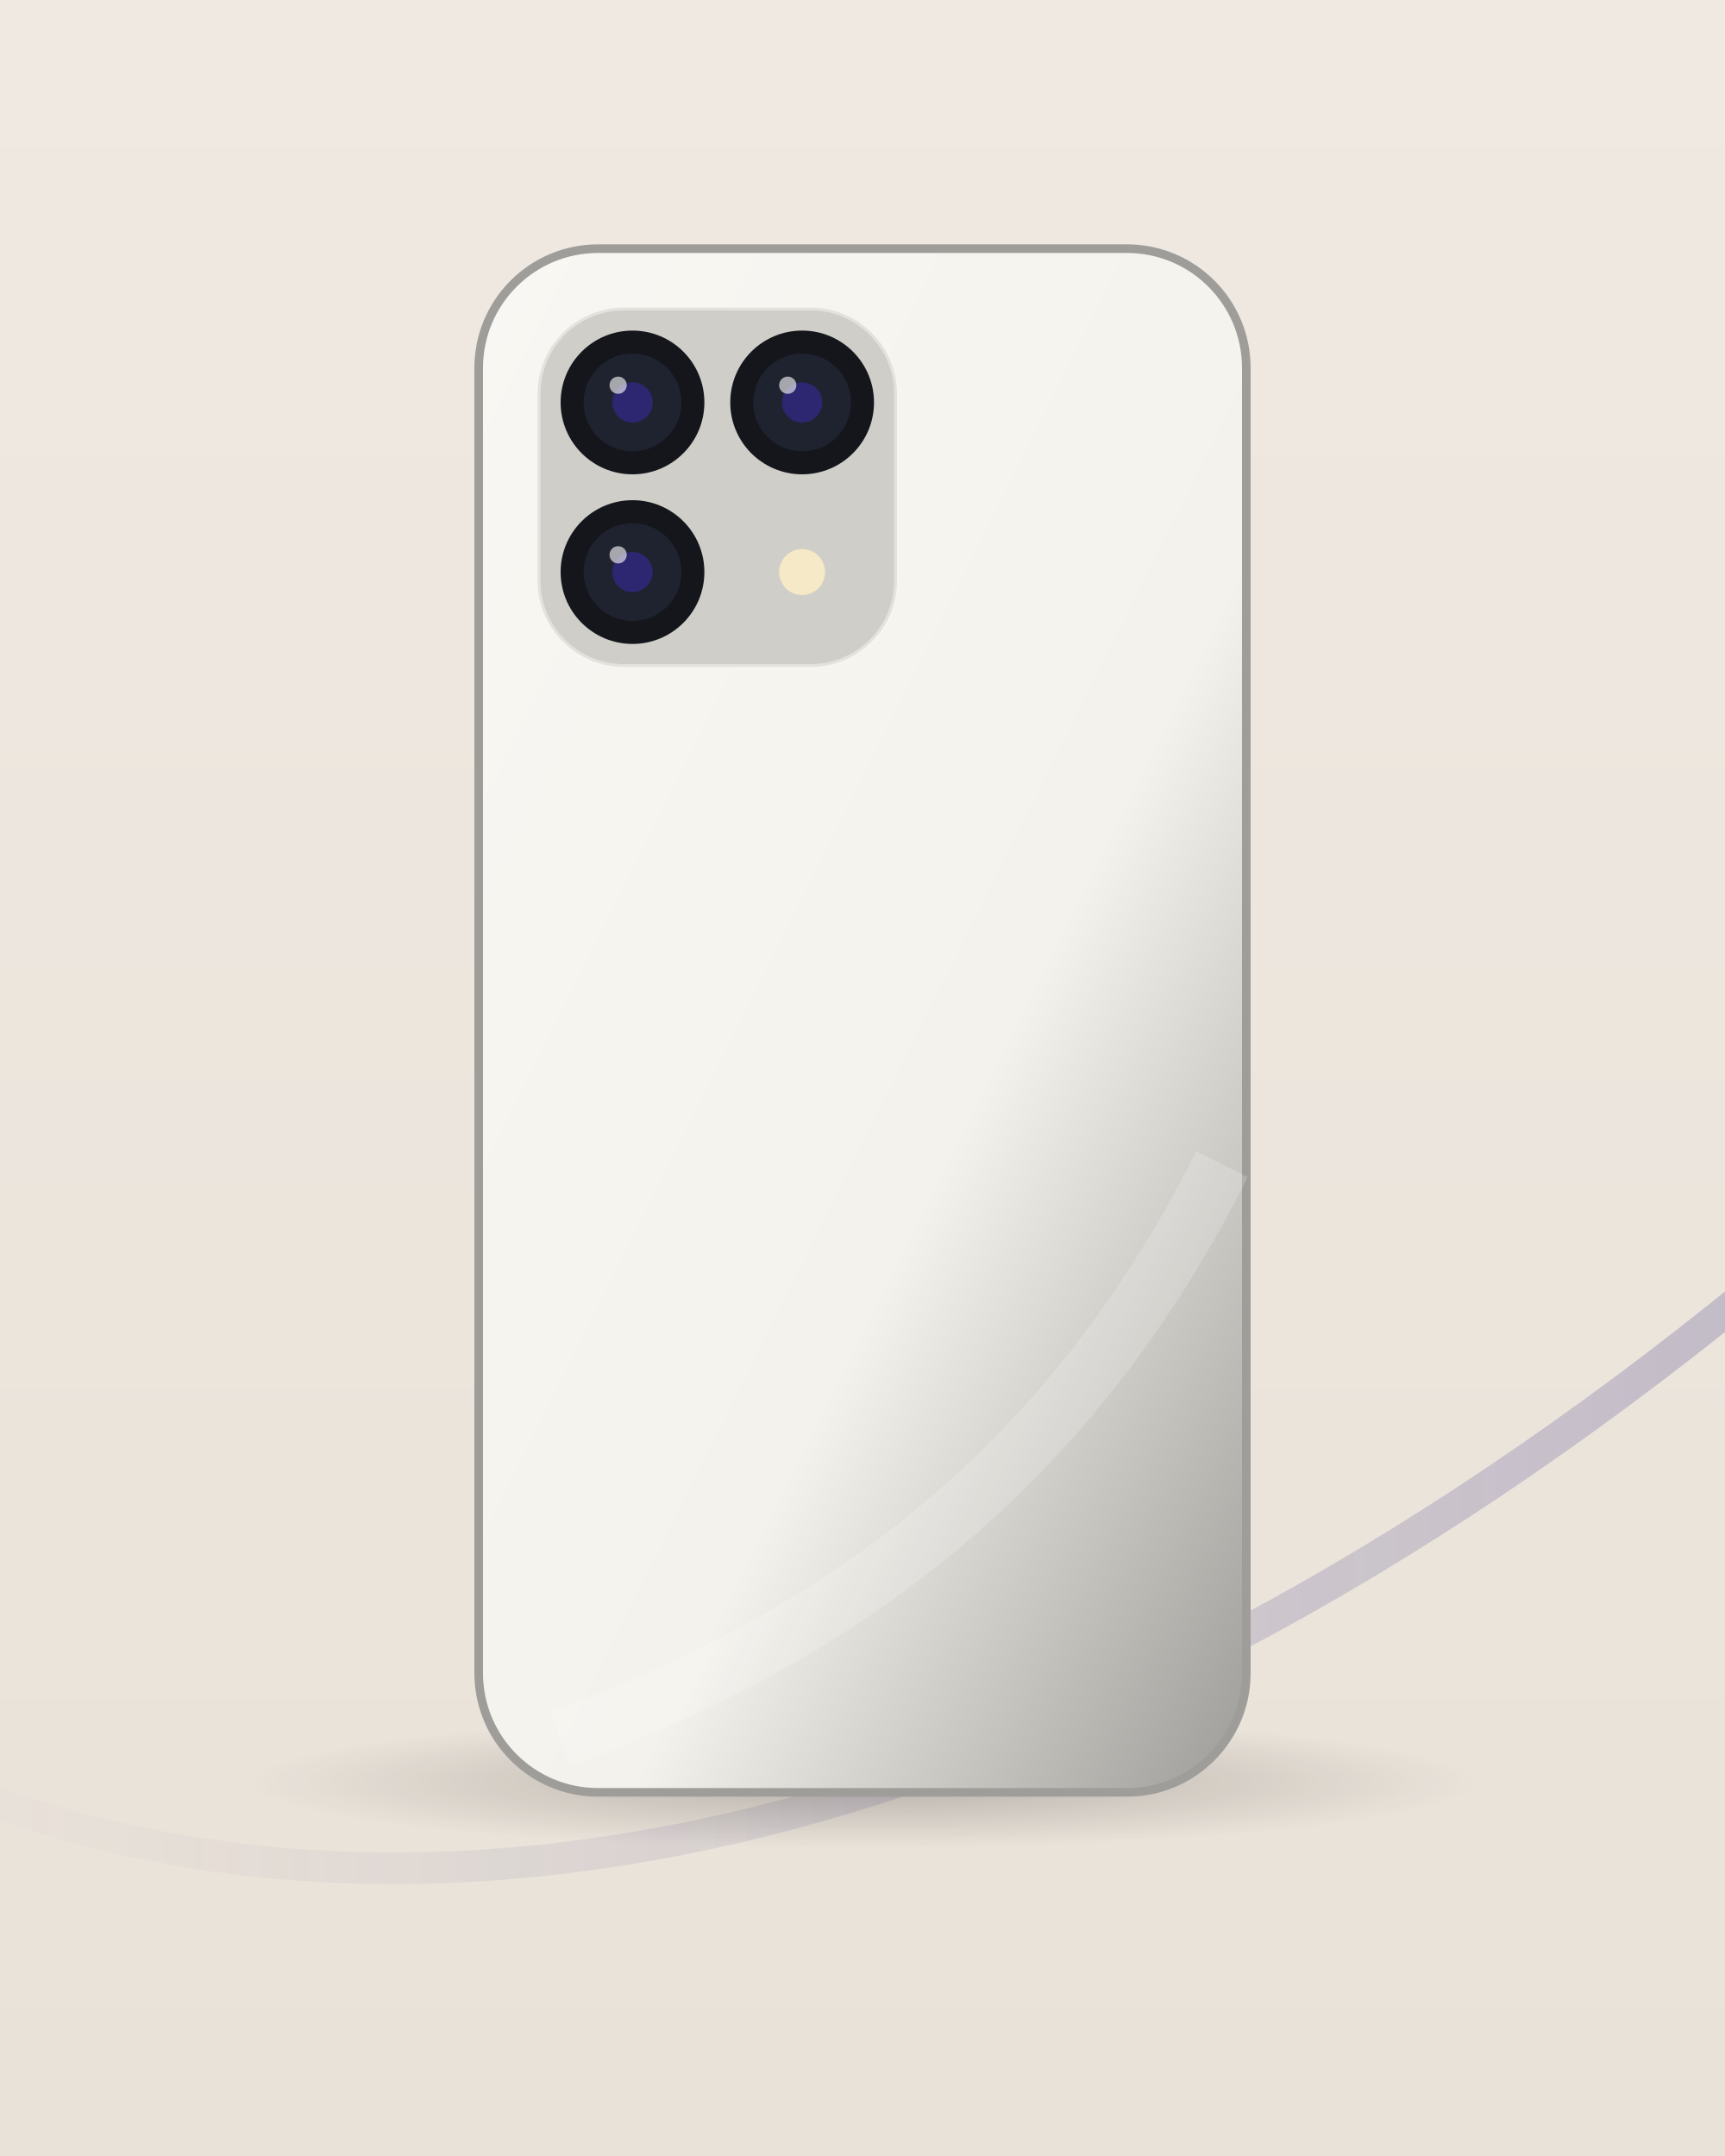
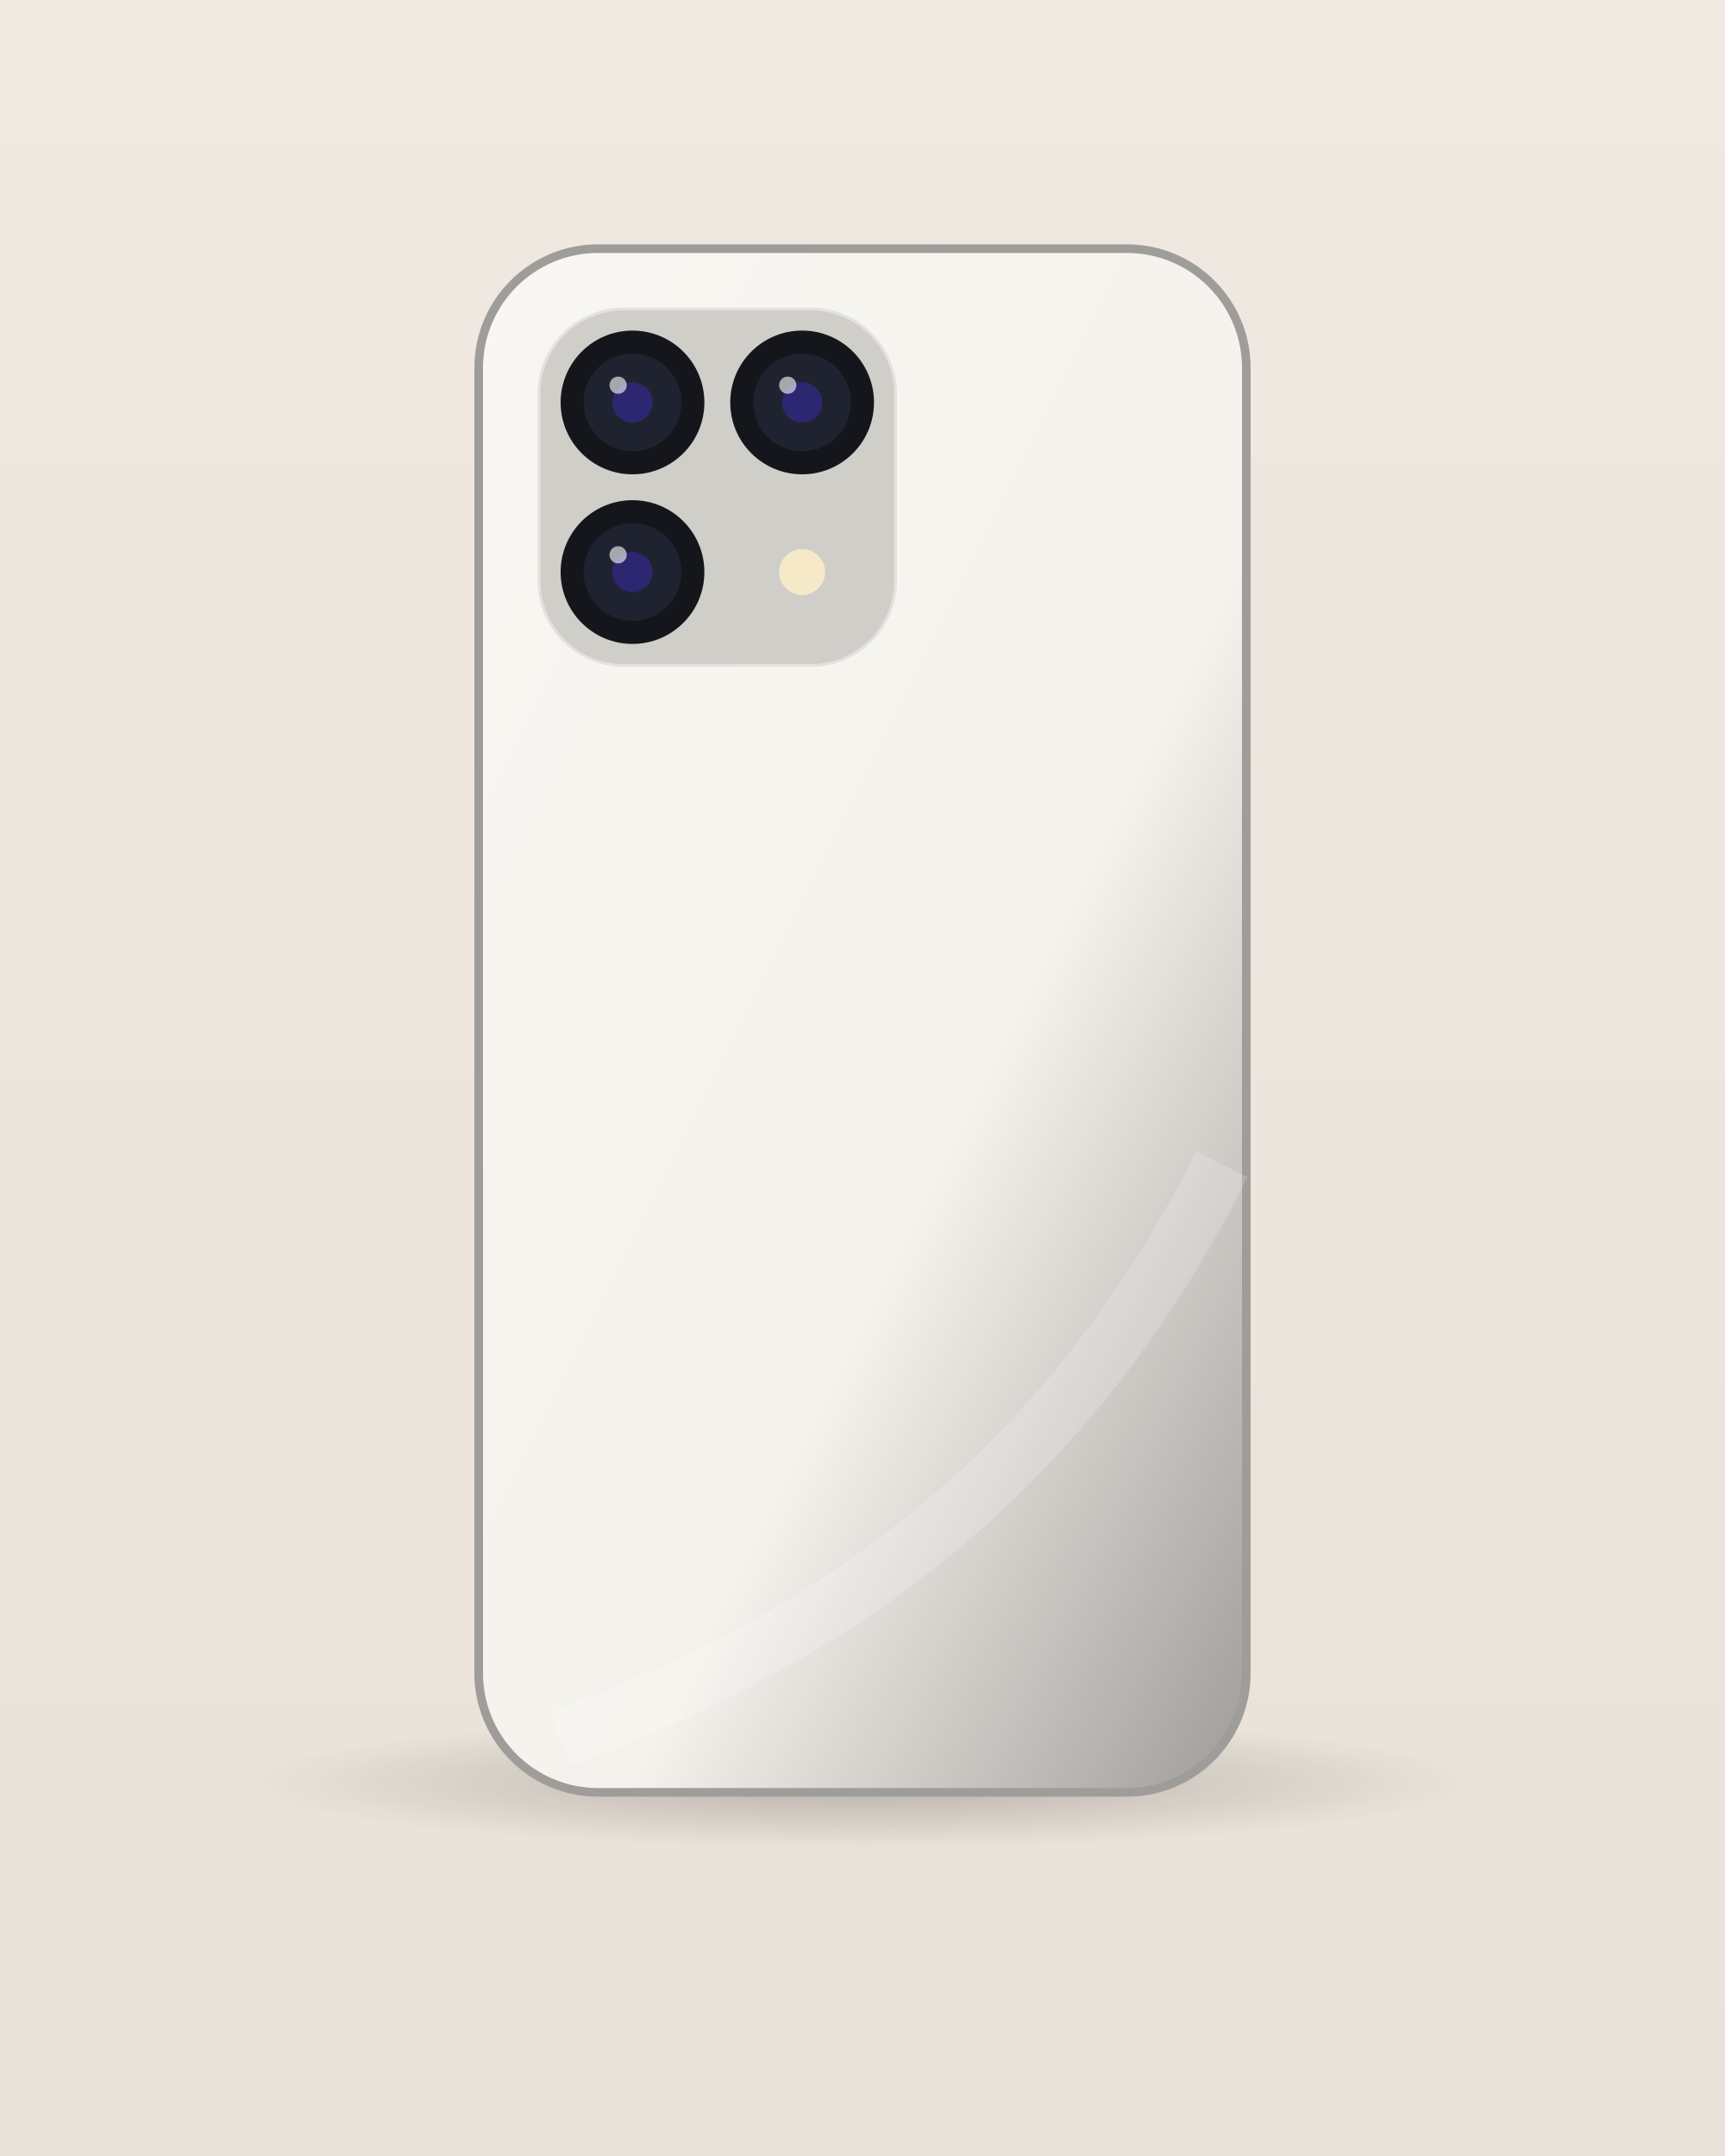
<svg xmlns="http://www.w3.org/2000/svg" viewBox="0 0 1200 1500" width="1200" height="1500">
  <defs>
    <linearGradient id="bg" x1="0" y1="0" x2="0" y2="1">
      <stop offset="0" stop-color="#efe9e2" />
      <stop offset="1" stop-color="#E9E2D8" />
    </linearGradient>
    <radialGradient id="floor" cx="0.5" cy="0.5" r="0.5">
      <stop offset="0" stop-color="#000" stop-opacity="0.22" />
      <stop offset="1" stop-color="#000" stop-opacity="0" />
    </radialGradient>
    <linearGradient id="rib" x1="0" y1="0" x2="1" y2="0">
      <stop offset="0" stop-color="#31277F" stop-opacity="0" />
      <stop offset="1" stop-color="#31277F" stop-opacity="0.22" />
    </linearGradient>
  </defs>
  <rect width="1200" height="1500" fill="url(#bg)" />
-   <path d="M-40 1240 C 300 1380, 760 1280, 1240 880" fill="none" stroke="url(#rib)" stroke-width="22" stroke-linecap="round" />
  <ellipse cx="600" cy="1240" rx="430" ry="46" fill="url(#floor)" />
  <g transform="translate(330 170)">
    <defs>
      <linearGradient id="bk" x1="0" y1="0" x2="1" y2="1">
        <stop offset="0" stop-color="#f8f7f3" />
        <stop offset="0.6" stop-color="#F4F2EC" />
        <stop offset="1" stop-color="#9f9d99" />
      </linearGradient>
    </defs>
    <rect width="540" height="1080" rx="86" fill="#9f9d99" />
    <rect x="6" y="6" width="528" height="1068" rx="80" fill="url(#bk)" />
    <rect x="44" y="44" width="250" height="250" rx="60" fill="#cfcec9" stroke="#f8f7f3" stroke-opacity="0.5" stroke-width="4" />
    <circle cx="110" cy="110" r="50" fill="#14161B" />
    <circle cx="110" cy="110" r="34" fill="#1F2330" />
    <circle cx="110" cy="110" r="14" fill="#31277F" opacity="0.8" />
    <circle cx="100" cy="98" r="6" fill="#fff" opacity="0.6" />
    <circle cx="228" cy="110" r="50" fill="#14161B" />
    <circle cx="228" cy="110" r="34" fill="#1F2330" />
    <circle cx="228" cy="110" r="14" fill="#31277F" opacity="0.8" />
    <circle cx="218" cy="98" r="6" fill="#fff" opacity="0.6" />
    <circle cx="110" cy="228" r="50" fill="#14161B" />
    <circle cx="110" cy="228" r="34" fill="#1F2330" />
    <circle cx="110" cy="228" r="14" fill="#31277F" opacity="0.8" />
    <circle cx="100" cy="216" r="6" fill="#fff" opacity="0.6" />
    <circle cx="228" cy="228" r="16" fill="#F5E9C8" />
    <path d="M60 1040 C 220 980, 400 880, 520 640" fill="none" stroke="#fff" stroke-opacity="0.18" stroke-width="40" />
  </g>
</svg>
